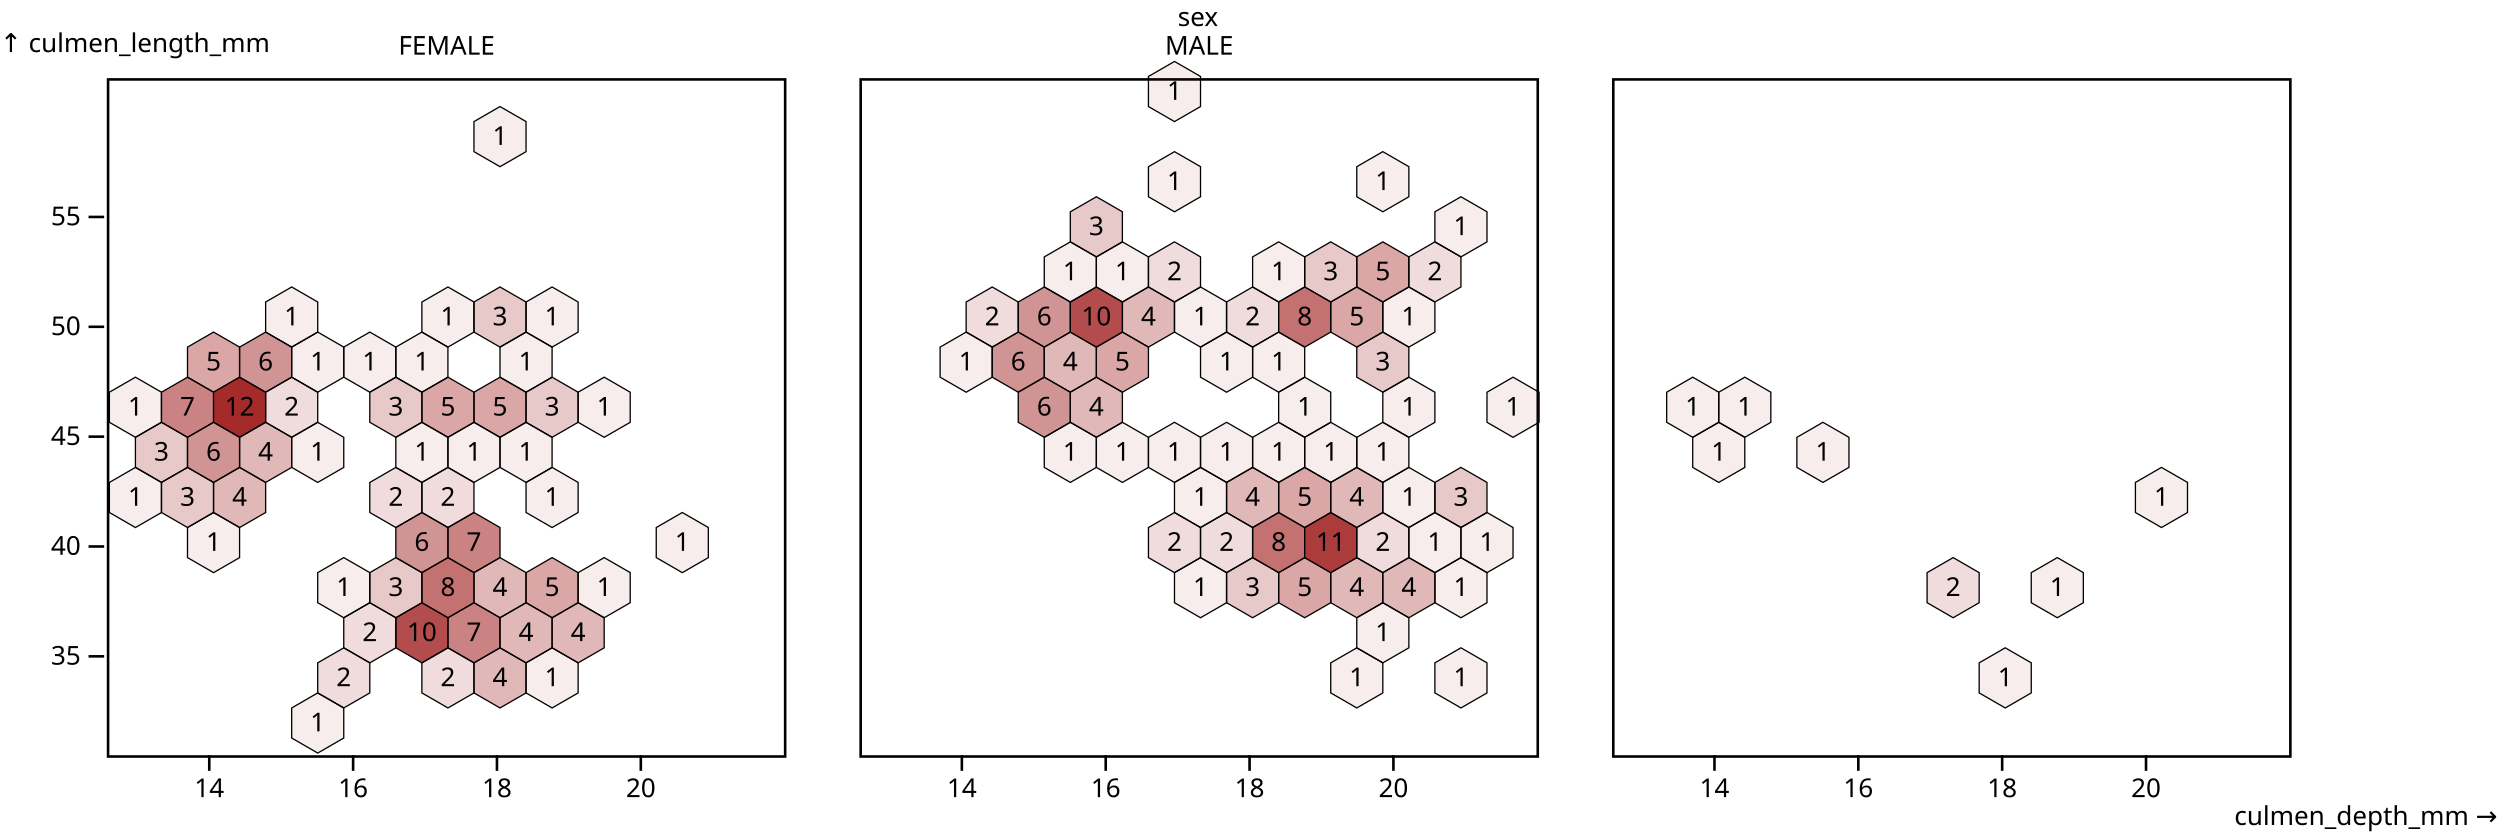
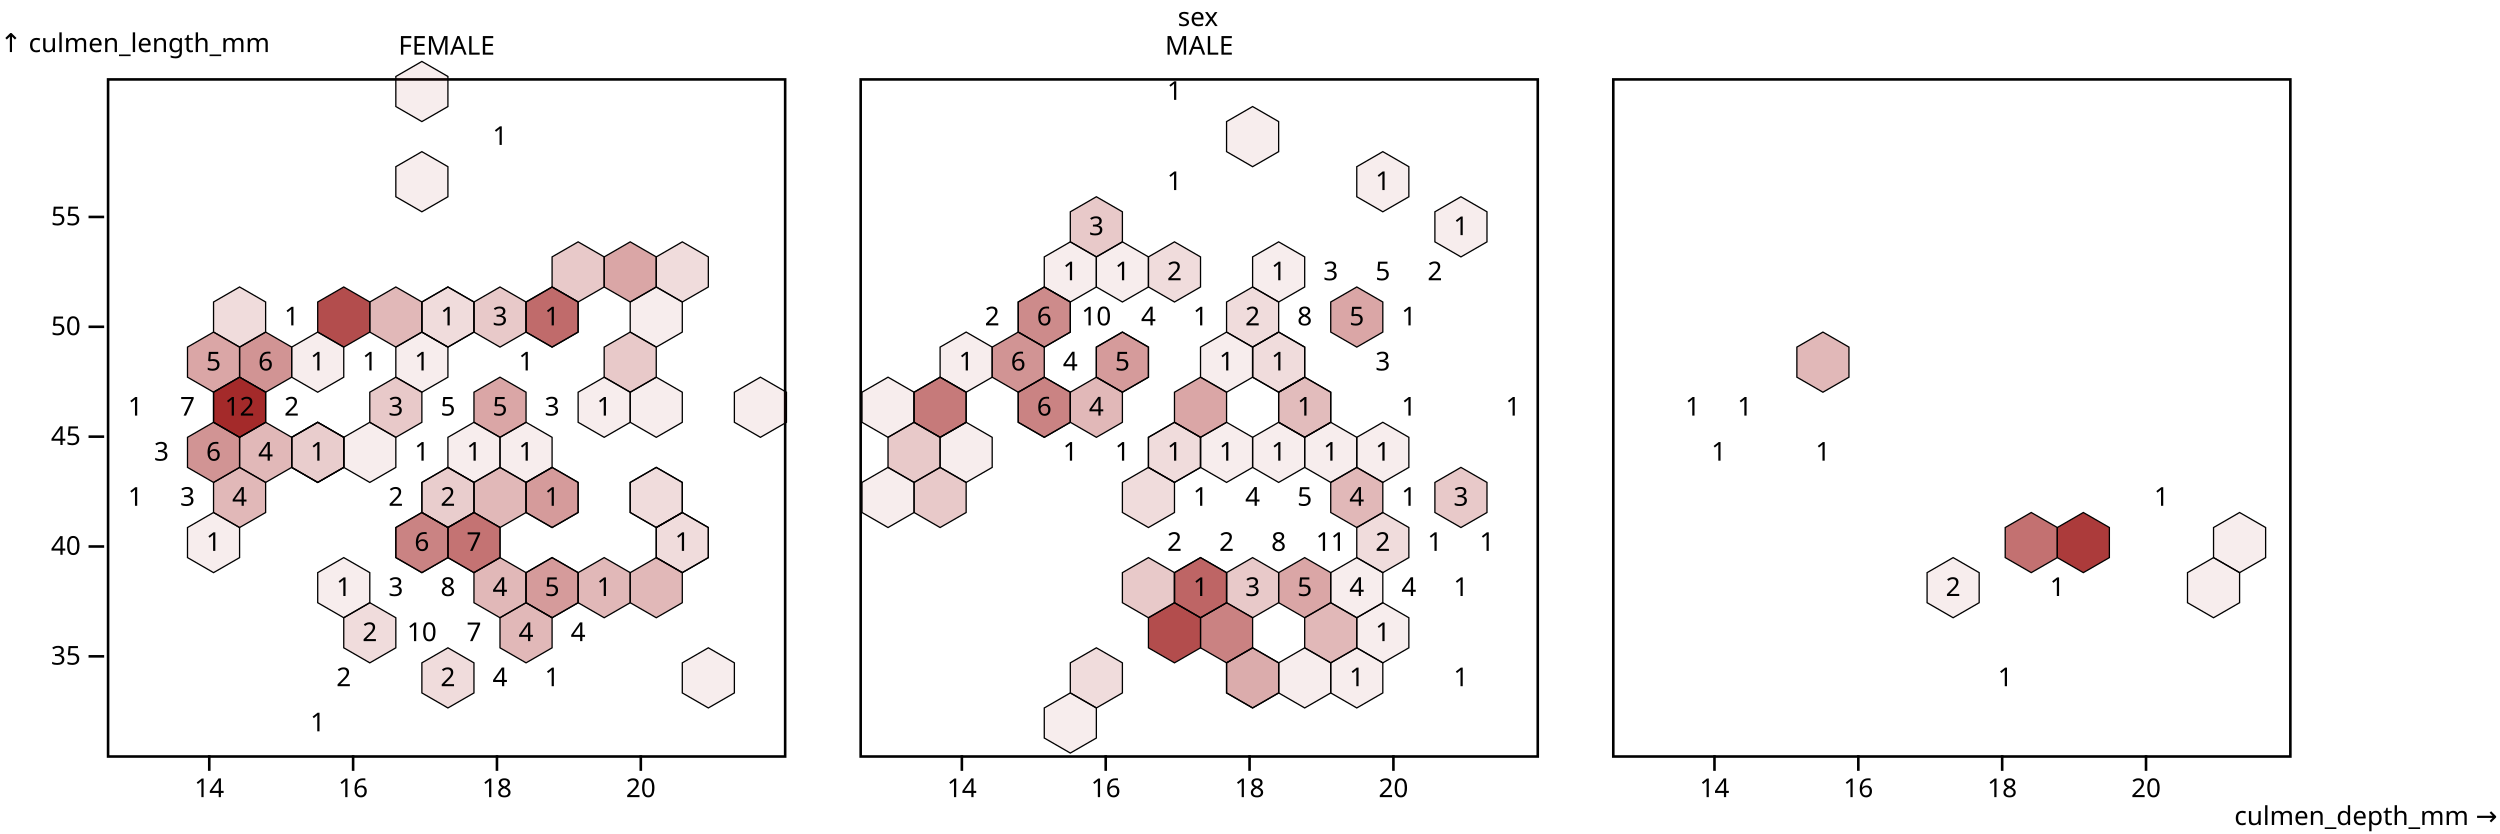
<svg xmlns="http://www.w3.org/2000/svg" class="plot" fill="currentColor" font-family="system-ui, sans-serif" font-size="10" text-anchor="middle" width="960" height="320" viewBox="0 0 960 320">
  <style>
    .plot {
      display: block;
      background: white;
      height: auto;
      height: intrinsic;
      max-width: 100%;
    }

    .plot text,
    .plot tspan {
      white-space: pre;
    }
  </style>
  <g aria-label="y-axis" aria-description="↑ culmen_length_mm" transform="translate(40,0)" fill="none" text-anchor="end" font-variant="tabular-nums">
    <g class="tick" opacity="1" transform="translate(0,252.0345)">
      <line stroke="currentColor" x2="-6" />
      <text fill="currentColor" x="-9" dy="0.32em">35</text>
    </g>
    <g class="tick" opacity="1" transform="translate(0,209.8527)">
      <line stroke="currentColor" x2="-6" />
      <text fill="currentColor" x="-9" dy="0.32em">40</text>
    </g>
    <g class="tick" opacity="1" transform="translate(0,167.6709)">
      <line stroke="currentColor" x2="-6" />
      <text fill="currentColor" x="-9" dy="0.32em">45</text>
    </g>
    <g class="tick" opacity="1" transform="translate(0,125.4891)">
      <line stroke="currentColor" x2="-6" />
      <text fill="currentColor" x="-9" dy="0.32em">50</text>
    </g>
    <g class="tick" opacity="1" transform="translate(0,83.30727)">
      <line stroke="currentColor" x2="-6" />
      <text fill="currentColor" x="-9" dy="0.32em">55</text>
    </g>
    <text fill="currentColor" transform="translate(-40,30)" dy="-1em" text-anchor="start">↑ culmen_length_mm</text>
  </g>
  <g aria-label="fx-axis" aria-description="sex" transform="translate(0,30)" fill="none" text-anchor="middle">
    <g class="tick" opacity="1" transform="translate(171.5,0)">
      <line stroke="currentColor" y2="0" />
      <text fill="currentColor" y="-9" dy="0em">FEMALE</text>
    </g>
    <g class="tick" opacity="1" transform="translate(460.5,0)">
      <line stroke="currentColor" y2="0" />
      <text fill="currentColor" y="-9" dy="0em">MALE</text>
    </g>
    <g class="tick" opacity="1" transform="translate(749.5,0)">
      <line stroke="currentColor" y2="0" />
      <text fill="currentColor" y="-9" dy="0em" />
    </g>
    <text fill="currentColor" transform="translate(460,-30)" dy="1em" text-anchor="middle">sex</text>
  </g>
  <g aria-label="x-axis" transform="translate(41,290)" fill="none" text-anchor="middle" font-variant="tabular-nums">
    <g class="tick" opacity="1" transform="translate(39.35714,0)">
      <line stroke="currentColor" y2="6" />
      <text fill="currentColor" y="9" dy="0.71em">14</text>
    </g>
    <g class="tick" opacity="1" transform="translate(94.59524,0)">
      <line stroke="currentColor" y2="6" />
      <text fill="currentColor" y="9" dy="0.71em">16</text>
    </g>
    <g class="tick" opacity="1" transform="translate(149.8333,0)">
      <line stroke="currentColor" y2="6" />
      <text fill="currentColor" y="9" dy="0.71em">18</text>
    </g>
    <g class="tick" opacity="1" transform="translate(205.0714,0)">
      <line stroke="currentColor" y2="6" />
      <text fill="currentColor" y="9" dy="0.71em">20</text>
    </g>
  </g>
  <g aria-label="x-axis" transform="translate(330,290)" fill="none" text-anchor="middle" font-variant="tabular-nums">
    <g class="tick" opacity="1" transform="translate(39.35714,0)">
      <line stroke="currentColor" y2="6" />
      <text fill="currentColor" y="9" dy="0.71em">14</text>
    </g>
    <g class="tick" opacity="1" transform="translate(94.59524,0)">
      <line stroke="currentColor" y2="6" />
      <text fill="currentColor" y="9" dy="0.71em">16</text>
    </g>
    <g class="tick" opacity="1" transform="translate(149.8333,0)">
      <line stroke="currentColor" y2="6" />
      <text fill="currentColor" y="9" dy="0.71em">18</text>
    </g>
    <g class="tick" opacity="1" transform="translate(205.0714,0)">
      <line stroke="currentColor" y2="6" />
      <text fill="currentColor" y="9" dy="0.71em">20</text>
    </g>
  </g>
  <g aria-label="x-axis" aria-description="culmen_depth_mm →" transform="translate(619,290)" fill="none" text-anchor="middle" font-variant="tabular-nums">
    <g class="tick" opacity="1" transform="translate(39.35714,0)">
      <line stroke="currentColor" y2="6" />
      <text fill="currentColor" y="9" dy="0.71em">14</text>
    </g>
    <g class="tick" opacity="1" transform="translate(94.59524,0)">
      <line stroke="currentColor" y2="6" />
      <text fill="currentColor" y="9" dy="0.71em">16</text>
    </g>
    <g class="tick" opacity="1" transform="translate(149.8333,0)">
      <line stroke="currentColor" y2="6" />
      <text fill="currentColor" y="9" dy="0.71em">18</text>
    </g>
    <g class="tick" opacity="1" transform="translate(205.0714,0)">
      <line stroke="currentColor" y2="6" />
      <text fill="currentColor" y="9" dy="0.71em">20</text>
    </g>
    <text fill="currentColor" transform="translate(340,30)" dy="-0.32em" text-anchor="end">culmen_depth_mm →</text>
  </g>
  <g aria-label="facet" transform="translate(41,0)">
    <rect aria-label="frame" fill="none" stroke="currentColor" transform="translate(0.5,0.5)" x="0" y="30" width="260" height="260" />
    <g aria-label="dot" fill="brown" stroke="black" stroke-width="0.5" transform="translate(0.5,0.5)">
+       <path transform="translate(220.5,207.8461)" d="M0,11.547L10,5.774L10,-5.774L0,-11.547L-10,-5.774L-10,5.774Z" fill-opacity="0.083" />
+       <path transform="translate(190.5,225.1666)" d="M0,11.547L10,5.774L10,-5.774L0,-11.547L-10,-5.774L-10,5.774Z" fill-opacity="0.333" />
+       <path transform="translate(230.5,259.8076)" d="M0,11.547L10,5.774L10,-5.774L0,-11.547L-10,-5.774L-10,5.774Z" fill-opacity="0.083" />
+       <path transform="translate(250.5,155.8846)" d="M0,11.547L10,5.774L10,-5.774L0,-11.547L-10,-5.774L-10,5.774Z" fill-opacity="0.083" />
+       <path transform="translate(210.5,225.1666)" d="M0,11.547L10,5.774L10,-5.774L0,-11.547L-10,-5.774L-10,5.774Z" fill-opacity="0.333" />
+       <path transform="translate(170.5,190.5256)" d="M0,11.547L10,5.774L10,-5.774L0,-11.547L-10,-5.774L-10,5.774Z" fill-opacity="0.417" />
+       <path transform="translate(150.5,190.5256)" d="M0,11.547L10,5.774L10,-5.774L0,-11.547L-10,-5.774L-10,5.774Z" fill-opacity="0.333" />
+       <path transform="translate(130.5,190.5256)" d="M0,11.547L10,5.774L10,-5.774L0,-11.547L-10,-5.774L-10,5.774Z" fill-opacity="0.083" />
+       <path transform="translate(210.5,190.5256)" d="M0,11.547L10,5.774L10,-5.774L0,-11.547L-10,-5.774L-10,5.774Z" fill-opacity="0.083" />
+       <path transform="translate(160.5,173.2051)" d="M0,11.547L10,5.774L10,-5.774L0,-11.547L-10,-5.774L-10,5.774Z" fill-opacity="0.083" />
+       <path transform="translate(210.5,155.8846)" d="M0,11.547L10,5.774L10,-5.774L0,-11.547L-10,-5.774L-10,5.774Z" fill-opacity="0.083" />
+       <path transform="translate(140.5,207.8461)" d="M0,11.547L10,5.774L10,-5.774L0,-11.547L-10,-5.774L-10,5.774Z" fill-opacity="0.167" />
+       <path transform="translate(120.5,207.8461)" d="M0,11.547L10,5.774L10,-5.774L0,-11.547L-10,-5.774L-10,5.774Z" fill-opacity="0.167" />
+       <path transform="translate(200.5,103.923)" d="M0,11.547L10,5.774L10,-5.774L0,-11.547L-10,-5.774L-10,5.774Z" fill-opacity="0.417" />
+       <path transform="translate(220.5,103.923)" d="M0,11.547L10,5.774L10,-5.774L0,-11.547L-10,-5.774L-10,5.774Z" fill-opacity="0.167" />
+       <path transform="translate(210.5,121.2436)" d="M0,11.547L10,5.774L10,-5.774L0,-11.547L-10,-5.774L-10,5.774Z" fill-opacity="0.083" />
+       <path transform="translate(180.5,103.923)" d="M0,11.547L10,5.774L10,-5.774L0,-11.547L-10,-5.774L-10,5.774Z" fill-opacity="0.25" />
+       <path transform="translate(170.5,121.2436)" d="M0,11.547L10,5.774L10,-5.774L0,-11.547L-10,-5.774L-10,5.774Z" fill-opacity="0.667" />
+       <path transform="translate(200.5,138.5641)" d="M0,11.547L10,5.774L10,-5.774L0,-11.547L-10,-5.774L-10,5.774Z" fill-opacity="0.25" />
+       <path transform="translate(110.5,121.2436)" d="M0,11.547L10,5.774L10,-5.774L0,-11.547L-10,-5.774L-10,5.774Z" fill-opacity="0.333" />
+       <path transform="translate(60.5,138.5641)" d="M0,11.547L10,5.774L10,-5.774L0,-11.547L-10,-5.774L-10,5.774Z" fill-opacity="0.5" />
+       <path transform="translate(50.5,121.2436)" d="M0,11.547L10,5.774L10,-5.774L0,-11.547L-10,-5.774L-10,5.774Z" fill-opacity="0.167" />
+       <path transform="translate(120.5,34.64102)" d="M0,11.547L10,5.774L10,-5.774L0,-11.547L-10,-5.774L-10,5.774Z" fill-opacity="0.083" />
+       <path transform="translate(90.5,121.2436)" d="M0,11.547L10,5.774L10,-5.774L0,-11.547L-10,-5.774L-10,5.774Z" fill-opacity="0.833" />
+       <path transform="translate(80.5,173.2051)" d="M0,11.547L10,5.774L10,-5.774L0,-11.547L-10,-5.774L-10,5.774Z" fill-opacity="0.083" />
+       <path transform="translate(100.5,173.2051)" d="M0,11.547L10,5.774L10,-5.774L0,-11.547L-10,-5.774L-10,5.774Z" fill-opacity="0.083" />
+       <path transform="translate(130.5,121.2436)" d="M0,11.547L10,5.774L10,-5.774L0,-11.547L-10,-5.774L-10,5.774Z" fill-opacity="0.083" />
+       <path transform="translate(120.5,69.28203)" d="M0,11.547L10,5.774L10,-5.774L0,-11.547L-10,-5.774L-10,5.774Z" fill-opacity="0.083" />
      <path transform="translate(140.5,207.8461)" d="M0,11.547L10,5.774L10,-5.774L0,-11.547L-10,-5.774L-10,5.774Z" fill-opacity="0.583" />
-       <path transform="translate(180.5,242.4871)" d="M0,11.547L10,5.774L10,-5.774L0,-11.547L-10,-5.774L-10,5.774Z" fill-opacity="0.333" />
      <path transform="translate(150.5,225.1666)" d="M0,11.547L10,5.774L10,-5.774L0,-11.547L-10,-5.774L-10,5.774Z" fill-opacity="0.333" />
-       <path transform="translate(140.5,242.4871)" d="M0,11.547L10,5.774L10,-5.774L0,-11.547L-10,-5.774L-10,5.774Z" fill-opacity="0.583" />
      <path transform="translate(170.5,225.1666)" d="M0,11.547L10,5.774L10,-5.774L0,-11.547L-10,-5.774L-10,5.774Z" fill-opacity="0.417" />
-       <path transform="translate(150.5,259.8076)" d="M0,11.547L10,5.774L10,-5.774L0,-11.547L-10,-5.774L-10,5.774Z" fill-opacity="0.333" />
      <path transform="translate(120.5,207.8461)" d="M0,11.547L10,5.774L10,-5.774L0,-11.547L-10,-5.774L-10,5.774Z" fill-opacity="0.5" />
-       <path transform="translate(120.5,242.4871)" d="M0,11.547L10,5.774L10,-5.774L0,-11.547L-10,-5.774L-10,5.774Z" fill-opacity="0.833" />
      <path transform="translate(170.5,190.5256)" d="M0,11.547L10,5.774L10,-5.774L0,-11.547L-10,-5.774L-10,5.774Z" fill-opacity="0.083" />
-       <path transform="translate(190.5,225.1666)" d="M0,11.547L10,5.774L10,-5.774L0,-11.547L-10,-5.774L-10,5.774Z" fill-opacity="0.083" />
      <path transform="translate(160.5,242.4871)" d="M0,11.547L10,5.774L10,-5.774L0,-11.547L-10,-5.774L-10,5.774Z" fill-opacity="0.333" />
-       <path transform="translate(130.5,225.1666)" d="M0,11.547L10,5.774L10,-5.774L0,-11.547L-10,-5.774L-10,5.774Z" fill-opacity="0.667" />
      <path transform="translate(100.5,242.4871)" d="M0,11.547L10,5.774L10,-5.774L0,-11.547L-10,-5.774L-10,5.774Z" fill-opacity="0.167" />
-       <path transform="translate(170.5,259.8076)" d="M0,11.547L10,5.774L10,-5.774L0,-11.547L-10,-5.774L-10,5.774Z" fill-opacity="0.083" />
      <path transform="translate(130.5,259.8076)" d="M0,11.547L10,5.774L10,-5.774L0,-11.547L-10,-5.774L-10,5.774Z" fill-opacity="0.167" />
-       <path transform="translate(90.5,259.8076)" d="M0,11.547L10,5.774L10,-5.774L0,-11.547L-10,-5.774L-10,5.774Z" fill-opacity="0.167" />
      <path transform="translate(90.5,225.1666)" d="M0,11.547L10,5.774L10,-5.774L0,-11.547L-10,-5.774L-10,5.774Z" fill-opacity="0.083" />
-       <path transform="translate(110.5,225.1666)" d="M0,11.547L10,5.774L10,-5.774L0,-11.547L-10,-5.774L-10,5.774Z" fill-opacity="0.25" />
      <path transform="translate(220.5,207.8461)" d="M0,11.547L10,5.774L10,-5.774L0,-11.547L-10,-5.774L-10,5.774Z" fill-opacity="0.083" />
-       <path transform="translate(80.5,277.1281)" d="M0,11.547L10,5.774L10,-5.774L0,-11.547L-10,-5.774L-10,5.774Z" fill-opacity="0.083" />
      <path transform="translate(150.5,155.8846)" d="M0,11.547L10,5.774L10,-5.774L0,-11.547L-10,-5.774L-10,5.774Z" fill-opacity="0.417" />
-       <path transform="translate(170.5,155.8846)" d="M0,11.547L10,5.774L10,-5.774L0,-11.547L-10,-5.774L-10,5.774Z" fill-opacity="0.25" />
      <path transform="translate(140.5,173.2051)" d="M0,11.547L10,5.774L10,-5.774L0,-11.547L-10,-5.774L-10,5.774Z" fill-opacity="0.083" />
-       <path transform="translate(130.5,155.8846)" d="M0,11.547L10,5.774L10,-5.774L0,-11.547L-10,-5.774L-10,5.774Z" fill-opacity="0.417" />
-       <path transform="translate(150.5,51.96152)" d="M0,11.547L10,5.774L10,-5.774L0,-11.547L-10,-5.774L-10,5.774Z" fill-opacity="0.083" />
      <path transform="translate(130.5,190.5256)" d="M0,11.547L10,5.774L10,-5.774L0,-11.547L-10,-5.774L-10,5.774Z" fill-opacity="0.167" />
-       <path transform="translate(110.5,190.5256)" d="M0,11.547L10,5.774L10,-5.774L0,-11.547L-10,-5.774L-10,5.774Z" fill-opacity="0.167" />
      <path transform="translate(150.5,121.2436)" d="M0,11.547L10,5.774L10,-5.774L0,-11.547L-10,-5.774L-10,5.774Z" fill-opacity="0.25" />
      <path transform="translate(120.5,138.5641)" d="M0,11.547L10,5.774L10,-5.774L0,-11.547L-10,-5.774L-10,5.774Z" fill-opacity="0.083" />
-       <path transform="translate(160.5,138.5641)" d="M0,11.547L10,5.774L10,-5.774L0,-11.547L-10,-5.774L-10,5.774Z" fill-opacity="0.083" />
      <path transform="translate(110.5,155.8846)" d="M0,11.547L10,5.774L10,-5.774L0,-11.547L-10,-5.774L-10,5.774Z" fill-opacity="0.25" />
-       <path transform="translate(120.5,173.2051)" d="M0,11.547L10,5.774L10,-5.774L0,-11.547L-10,-5.774L-10,5.774Z" fill-opacity="0.083" />
      <path transform="translate(130.5,121.2436)" d="M0,11.547L10,5.774L10,-5.774L0,-11.547L-10,-5.774L-10,5.774Z" fill-opacity="0.083" />
-       <path transform="translate(100.5,138.5641)" d="M0,11.547L10,5.774L10,-5.774L0,-11.547L-10,-5.774L-10,5.774Z" fill-opacity="0.083" />
      <path transform="translate(190.5,155.8846)" d="M0,11.547L10,5.774L10,-5.774L0,-11.547L-10,-5.774L-10,5.774Z" fill-opacity="0.083" />
-       <path transform="translate(160.5,173.2051)" d="M0,11.547L10,5.774L10,-5.774L0,-11.547L-10,-5.774L-10,5.774Z" fill-opacity="0.083" />
      <path transform="translate(170.5,121.2436)" d="M0,11.547L10,5.774L10,-5.774L0,-11.547L-10,-5.774L-10,5.774Z" fill-opacity="0.083" />
-       <path transform="translate(10.5,155.8846)" d="M0,11.547L10,5.774L10,-5.774L0,-11.547L-10,-5.774L-10,5.774Z" fill-opacity="0.083" />
      <path transform="translate(40.5,138.5641)" d="M0,11.547L10,5.774L10,-5.774L0,-11.547L-10,-5.774L-10,5.774Z" fill-opacity="0.417" />
-       <path transform="translate(30.5,155.8846)" d="M0,11.547L10,5.774L10,-5.774L0,-11.547L-10,-5.774L-10,5.774Z" fill-opacity="0.583" />
      <path transform="translate(50.5,155.8846)" d="M0,11.547L10,5.774L10,-5.774L0,-11.547L-10,-5.774L-10,5.774Z" fill-opacity="1" />
-       <path transform="translate(20.5,173.2051)" d="M0,11.547L10,5.774L10,-5.774L0,-11.547L-10,-5.774L-10,5.774Z" fill-opacity="0.25" />
      <path transform="translate(40.5,207.8461)" d="M0,11.547L10,5.774L10,-5.774L0,-11.547L-10,-5.774L-10,5.774Z" fill-opacity="0.083" />
-       <path transform="translate(30.5,190.5256)" d="M0,11.547L10,5.774L10,-5.774L0,-11.547L-10,-5.774L-10,5.774Z" fill-opacity="0.25" />
      <path transform="translate(60.5,173.2051)" d="M0,11.547L10,5.774L10,-5.774L0,-11.547L-10,-5.774L-10,5.774Z" fill-opacity="0.333" />
-       <path transform="translate(10.5,190.5256)" d="M0,11.547L10,5.774L10,-5.774L0,-11.547L-10,-5.774L-10,5.774Z" fill-opacity="0.083" />
      <path transform="translate(50.5,190.5256)" d="M0,11.547L10,5.774L10,-5.774L0,-11.547L-10,-5.774L-10,5.774Z" fill-opacity="0.333" />
-       <path transform="translate(60.5,138.5641)" d="M0,11.547L10,5.774L10,-5.774L0,-11.547L-10,-5.774L-10,5.774Z" fill-opacity="0.5" />
      <path transform="translate(40.5,173.2051)" d="M0,11.547L10,5.774L10,-5.774L0,-11.547L-10,-5.774L-10,5.774Z" fill-opacity="0.5" />
-       <path transform="translate(70.5,155.8846)" d="M0,11.547L10,5.774L10,-5.774L0,-11.547L-10,-5.774L-10,5.774Z" fill-opacity="0.167" />
      <path transform="translate(80.5,138.5641)" d="M0,11.547L10,5.774L10,-5.774L0,-11.547L-10,-5.774L-10,5.774Z" fill-opacity="0.083" />
-       <path transform="translate(70.5,121.2436)" d="M0,11.547L10,5.774L10,-5.774L0,-11.547L-10,-5.774L-10,5.774Z" fill-opacity="0.083" />
+       <path transform="translate(80.5,173.2051)" d="M0,11.547L10,5.774L10,-5.774L0,-11.547L-10,-5.774L-10,5.774Z" fill-opacity="0.083" />
+       <path transform="translate(210.5,190.5256)" d="M0,11.547L10,5.774L10,-5.774L0,-11.547L-10,-5.774L-10,5.774Z" fill-opacity="0.083" />
+       <path transform="translate(170.5,225.1666)" d="M0,11.547L10,5.774L10,-5.774L0,-11.547L-10,-5.774L-10,5.774Z" fill-opacity="0.083" />
+       <path transform="translate(50.5,155.8846)" d="M0,11.547L10,5.774L10,-5.774L0,-11.547L-10,-5.774L-10,5.774Z" fill-opacity="0.083" />
      <path transform="translate(80.5,173.2051)" d="M0,11.547L10,5.774L10,-5.774L0,-11.547L-10,-5.774L-10,5.774Z" fill-opacity="0.083" />
    </g>
    <g aria-label="text" font-variant="tabular-nums" transform="translate(0.5,0.5)">
      <text y="0.32em" transform="translate(140.5,207.8461)">7</text>
      <text y="0.32em" transform="translate(180.5,242.4871)">4</text>
      <text y="0.32em" transform="translate(150.5,225.1666)">4</text>
      <text y="0.32em" transform="translate(140.5,242.4871)">7</text>
      <text y="0.32em" transform="translate(170.5,225.1666)">5</text>
      <text y="0.32em" transform="translate(150.5,259.8076)">4</text>
      <text y="0.32em" transform="translate(120.5,207.8461)">6</text>
      <text y="0.32em" transform="translate(120.5,242.4871)">10</text>
      <text y="0.32em" transform="translate(170.5,190.5256)">1</text>
      <text y="0.32em" transform="translate(190.5,225.1666)">1</text>
      <text y="0.32em" transform="translate(160.5,242.4871)">4</text>
      <text y="0.32em" transform="translate(130.5,225.1666)">8</text>
      <text y="0.32em" transform="translate(100.5,242.4871)">2</text>
      <text y="0.32em" transform="translate(170.5,259.8076)">1</text>
      <text y="0.32em" transform="translate(130.5,259.8076)">2</text>
      <text y="0.32em" transform="translate(90.5,259.8076)">2</text>
      <text y="0.32em" transform="translate(90.5,225.1666)">1</text>
      <text y="0.32em" transform="translate(110.5,225.1666)">3</text>
      <text y="0.32em" transform="translate(220.5,207.8461)">1</text>
      <text y="0.32em" transform="translate(80.5,277.1281)">1</text>
      <text y="0.32em" transform="translate(150.5,155.8846)">5</text>
      <text y="0.32em" transform="translate(170.5,155.8846)">3</text>
      <text y="0.32em" transform="translate(140.5,173.2051)">1</text>
      <text y="0.32em" transform="translate(130.5,155.8846)">5</text>
      <text y="0.32em" transform="translate(150.5,51.96152)">1</text>
      <text y="0.32em" transform="translate(130.5,190.5256)">2</text>
      <text y="0.32em" transform="translate(110.5,190.5256)">2</text>
      <text y="0.32em" transform="translate(150.5,121.2436)">3</text>
      <text y="0.32em" transform="translate(120.5,138.5641)">1</text>
      <text y="0.32em" transform="translate(160.5,138.5641)">1</text>
      <text y="0.32em" transform="translate(110.5,155.8846)">3</text>
      <text y="0.32em" transform="translate(120.5,173.2051)">1</text>
      <text y="0.32em" transform="translate(130.5,121.2436)">1</text>
      <text y="0.32em" transform="translate(100.5,138.5641)">1</text>
      <text y="0.32em" transform="translate(190.5,155.8846)">1</text>
      <text y="0.32em" transform="translate(160.5,173.2051)">1</text>
      <text y="0.32em" transform="translate(170.5,121.2436)">1</text>
      <text y="0.32em" transform="translate(10.5,155.8846)">1</text>
      <text y="0.32em" transform="translate(40.5,138.5641)">5</text>
      <text y="0.32em" transform="translate(30.5,155.8846)">7</text>
      <text y="0.32em" transform="translate(50.5,155.8846)">12</text>
      <text y="0.32em" transform="translate(20.5,173.2051)">3</text>
      <text y="0.32em" transform="translate(40.5,207.8461)">1</text>
      <text y="0.32em" transform="translate(30.5,190.5256)">3</text>
      <text y="0.32em" transform="translate(60.5,173.2051)">4</text>
      <text y="0.32em" transform="translate(10.5,190.5256)">1</text>
      <text y="0.32em" transform="translate(50.5,190.5256)">4</text>
      <text y="0.32em" transform="translate(60.5,138.5641)">6</text>
      <text y="0.32em" transform="translate(40.5,173.2051)">6</text>
      <text y="0.32em" transform="translate(70.5,155.8846)">2</text>
      <text y="0.32em" transform="translate(80.5,138.5641)">1</text>
      <text y="0.32em" transform="translate(70.5,121.2436)">1</text>
      <text y="0.32em" transform="translate(80.5,173.2051)">1</text>
    </g>
  </g>
  <g aria-label="facet" transform="translate(330,0)">
    <rect aria-label="frame" fill="none" stroke="currentColor" transform="translate(0.5,0.5)" x="0" y="30" width="260" height="260" />
    <g aria-label="dot" fill="brown" stroke="black" stroke-width="0.5" transform="translate(0.5,0.5)">
      <path transform="translate(170.5,225.1666)" d="M0,11.547L10,5.774L10,-5.774L0,-11.547L-10,-5.774L-10,5.774Z" fill-opacity="0.417" />
-       <path transform="translate(220.5,207.8461)" d="M0,11.547L10,5.774L10,-5.774L0,-11.547L-10,-5.774L-10,5.774Z" fill-opacity="0.083" />
-       <path transform="translate(190.5,225.1666)" d="M0,11.547L10,5.774L10,-5.774L0,-11.547L-10,-5.774L-10,5.774Z" fill-opacity="0.333" />
-       <path transform="translate(230.5,225.1666)" d="M0,11.547L10,5.774L10,-5.774L0,-11.547L-10,-5.774L-10,5.774Z" fill-opacity="0.083" />
-       <path transform="translate(230.5,259.8076)" d="M0,11.547L10,5.774L10,-5.774L0,-11.547L-10,-5.774L-10,5.774Z" fill-opacity="0.083" />
      <path transform="translate(230.5,190.5256)" d="M0,11.547L10,5.774L10,-5.774L0,-11.547L-10,-5.774L-10,5.774Z" fill-opacity="0.25" />
-       <path transform="translate(250.5,155.8846)" d="M0,11.547L10,5.774L10,-5.774L0,-11.547L-10,-5.774L-10,5.774Z" fill-opacity="0.083" />
      <path transform="translate(150.5,225.1666)" d="M0,11.547L10,5.774L10,-5.774L0,-11.547L-10,-5.774L-10,5.774Z" fill-opacity="0.25" />
-       <path transform="translate(130.5,225.1666)" d="M0,11.547L10,5.774L10,-5.774L0,-11.547L-10,-5.774L-10,5.774Z" fill-opacity="0.083" />
-       <path transform="translate(160.5,207.8461)" d="M0,11.547L10,5.774L10,-5.774L0,-11.547L-10,-5.774L-10,5.774Z" fill-opacity="0.667" />
-       <path transform="translate(180.5,207.8461)" d="M0,11.547L10,5.774L10,-5.774L0,-11.547L-10,-5.774L-10,5.774Z" fill-opacity="0.917" />
-       <path transform="translate(240.5,207.8461)" d="M0,11.547L10,5.774L10,-5.774L0,-11.547L-10,-5.774L-10,5.774Z" fill-opacity="0.083" />
-       <path transform="translate(210.5,225.1666)" d="M0,11.547L10,5.774L10,-5.774L0,-11.547L-10,-5.774L-10,5.774Z" fill-opacity="0.333" />
      <path transform="translate(200.5,173.2051)" d="M0,11.547L10,5.774L10,-5.774L0,-11.547L-10,-5.774L-10,5.774Z" fill-opacity="0.083" />
      <path transform="translate(190.5,190.5256)" d="M0,11.547L10,5.774L10,-5.774L0,-11.547L-10,-5.774L-10,5.774Z" fill-opacity="0.333" />
-       <path transform="translate(170.5,190.5256)" d="M0,11.547L10,5.774L10,-5.774L0,-11.547L-10,-5.774L-10,5.774Z" fill-opacity="0.417" />
-       <path transform="translate(150.5,190.5256)" d="M0,11.547L10,5.774L10,-5.774L0,-11.547L-10,-5.774L-10,5.774Z" fill-opacity="0.333" />
      <path transform="translate(170.5,155.8846)" d="M0,11.547L10,5.774L10,-5.774L0,-11.547L-10,-5.774L-10,5.774Z" fill-opacity="0.083" />
-       <path transform="translate(130.5,190.5256)" d="M0,11.547L10,5.774L10,-5.774L0,-11.547L-10,-5.774L-10,5.774Z" fill-opacity="0.083" />
      <path transform="translate(190.5,259.8076)" d="M0,11.547L10,5.774L10,-5.774L0,-11.547L-10,-5.774L-10,5.774Z" fill-opacity="0.083" />
-       <path transform="translate(210.5,190.5256)" d="M0,11.547L10,5.774L10,-5.774L0,-11.547L-10,-5.774L-10,5.774Z" fill-opacity="0.083" />
      <path transform="translate(200.5,242.4871)" d="M0,11.547L10,5.774L10,-5.774L0,-11.547L-10,-5.774L-10,5.774Z" fill-opacity="0.083" />
-       <path transform="translate(160.5,173.2051)" d="M0,11.547L10,5.774L10,-5.774L0,-11.547L-10,-5.774L-10,5.774Z" fill-opacity="0.083" />
      <path transform="translate(200.5,207.8461)" d="M0,11.547L10,5.774L10,-5.774L0,-11.547L-10,-5.774L-10,5.774Z" fill-opacity="0.167" />
      <path transform="translate(180.5,173.2051)" d="M0,11.547L10,5.774L10,-5.774L0,-11.547L-10,-5.774L-10,5.774Z" fill-opacity="0.083" />
-       <path transform="translate(210.5,155.8846)" d="M0,11.547L10,5.774L10,-5.774L0,-11.547L-10,-5.774L-10,5.774Z" fill-opacity="0.083" />
      <path transform="translate(140.5,173.2051)" d="M0,11.547L10,5.774L10,-5.774L0,-11.547L-10,-5.774L-10,5.774Z" fill-opacity="0.083" />
-       <path transform="translate(140.5,207.8461)" d="M0,11.547L10,5.774L10,-5.774L0,-11.547L-10,-5.774L-10,5.774Z" fill-opacity="0.167" />
-       <path transform="translate(120.5,207.8461)" d="M0,11.547L10,5.774L10,-5.774L0,-11.547L-10,-5.774L-10,5.774Z" fill-opacity="0.167" />
      <path transform="translate(190.5,121.2436)" d="M0,11.547L10,5.774L10,-5.774L0,-11.547L-10,-5.774L-10,5.774Z" fill-opacity="0.417" />
-       <path transform="translate(200.5,103.923)" d="M0,11.547L10,5.774L10,-5.774L0,-11.547L-10,-5.774L-10,5.774Z" fill-opacity="0.417" />
      <path transform="translate(150.5,121.2436)" d="M0,11.547L10,5.774L10,-5.774L0,-11.547L-10,-5.774L-10,5.774Z" fill-opacity="0.167" />
-       <path transform="translate(220.5,103.923)" d="M0,11.547L10,5.774L10,-5.774L0,-11.547L-10,-5.774L-10,5.774Z" fill-opacity="0.167" />
      <path transform="translate(160.5,103.923)" d="M0,11.547L10,5.774L10,-5.774L0,-11.547L-10,-5.774L-10,5.774Z" fill-opacity="0.083" />
-       <path transform="translate(210.5,121.2436)" d="M0,11.547L10,5.774L10,-5.774L0,-11.547L-10,-5.774L-10,5.774Z" fill-opacity="0.083" />
      <path transform="translate(160.5,138.5641)" d="M0,11.547L10,5.774L10,-5.774L0,-11.547L-10,-5.774L-10,5.774Z" fill-opacity="0.083" />
      <path transform="translate(140.5,138.5641)" d="M0,11.547L10,5.774L10,-5.774L0,-11.547L-10,-5.774L-10,5.774Z" fill-opacity="0.083" />
-       <path transform="translate(180.5,103.923)" d="M0,11.547L10,5.774L10,-5.774L0,-11.547L-10,-5.774L-10,5.774Z" fill-opacity="0.25" />
-       <path transform="translate(170.5,121.2436)" d="M0,11.547L10,5.774L10,-5.774L0,-11.547L-10,-5.774L-10,5.774Z" fill-opacity="0.667" />
      <path transform="translate(230.5,86.60254)" d="M0,11.547L10,5.774L10,-5.774L0,-11.547L-10,-5.774L-10,5.774Z" fill-opacity="0.083" />
-       <path transform="translate(200.5,138.5641)" d="M0,11.547L10,5.774L10,-5.774L0,-11.547L-10,-5.774L-10,5.774Z" fill-opacity="0.25" />
      <path transform="translate(200.5,69.28203)" d="M0,11.547L10,5.774L10,-5.774L0,-11.547L-10,-5.774L-10,5.774Z" fill-opacity="0.083" />
-       <path transform="translate(110.5,121.2436)" d="M0,11.547L10,5.774L10,-5.774L0,-11.547L-10,-5.774L-10,5.774Z" fill-opacity="0.333" />
      <path transform="translate(70.5,121.2436)" d="M0,11.547L10,5.774L10,-5.774L0,-11.547L-10,-5.774L-10,5.774Z" fill-opacity="0.5" />
-       <path transform="translate(60.5,138.5641)" d="M0,11.547L10,5.774L10,-5.774L0,-11.547L-10,-5.774L-10,5.774Z" fill-opacity="0.5" />
      <path transform="translate(70.5,155.8846)" d="M0,11.547L10,5.774L10,-5.774L0,-11.547L-10,-5.774L-10,5.774Z" fill-opacity="0.5" />
      <path transform="translate(100.5,138.5641)" d="M0,11.547L10,5.774L10,-5.774L0,-11.547L-10,-5.774L-10,5.774Z" fill-opacity="0.417" />
-       <path transform="translate(80.5,138.5641)" d="M0,11.547L10,5.774L10,-5.774L0,-11.547L-10,-5.774L-10,5.774Z" fill-opacity="0.333" />
-       <path transform="translate(50.5,121.2436)" d="M0,11.547L10,5.774L10,-5.774L0,-11.547L-10,-5.774L-10,5.774Z" fill-opacity="0.167" />
      <path transform="translate(90.5,155.8846)" d="M0,11.547L10,5.774L10,-5.774L0,-11.547L-10,-5.774L-10,5.774Z" fill-opacity="0.333" />
-       <path transform="translate(120.5,34.64102)" d="M0,11.547L10,5.774L10,-5.774L0,-11.547L-10,-5.774L-10,5.774Z" fill-opacity="0.083" />
      <path transform="translate(120.5,173.2051)" d="M0,11.547L10,5.774L10,-5.774L0,-11.547L-10,-5.774L-10,5.774Z" fill-opacity="0.083" />
-       <path transform="translate(90.5,121.2436)" d="M0,11.547L10,5.774L10,-5.774L0,-11.547L-10,-5.774L-10,5.774Z" fill-opacity="0.833" />
      <path transform="translate(40.5,138.5641)" d="M0,11.547L10,5.774L10,-5.774L0,-11.547L-10,-5.774L-10,5.774Z" fill-opacity="0.083" />
-       <path transform="translate(80.5,173.2051)" d="M0,11.547L10,5.774L10,-5.774L0,-11.547L-10,-5.774L-10,5.774Z" fill-opacity="0.083" />
      <path transform="translate(90.5,86.60254)" d="M0,11.547L10,5.774L10,-5.774L0,-11.547L-10,-5.774L-10,5.774Z" fill-opacity="0.25" />
-       <path transform="translate(100.5,173.2051)" d="M0,11.547L10,5.774L10,-5.774L0,-11.547L-10,-5.774L-10,5.774Z" fill-opacity="0.083" />
      <path transform="translate(80.5,103.923)" d="M0,11.547L10,5.774L10,-5.774L0,-11.547L-10,-5.774L-10,5.774Z" fill-opacity="0.083" />
-       <path transform="translate(130.5,121.2436)" d="M0,11.547L10,5.774L10,-5.774L0,-11.547L-10,-5.774L-10,5.774Z" fill-opacity="0.083" />
      <path transform="translate(120.5,103.923)" d="M0,11.547L10,5.774L10,-5.774L0,-11.547L-10,-5.774L-10,5.774Z" fill-opacity="0.167" />
-       <path transform="translate(120.5,69.28203)" d="M0,11.547L10,5.774L10,-5.774L0,-11.547L-10,-5.774L-10,5.774Z" fill-opacity="0.083" />
      <path transform="translate(100.5,103.923)" d="M0,11.547L10,5.774L10,-5.774L0,-11.547L-10,-5.774L-10,5.774Z" fill-opacity="0.083" />
+       <path transform="translate(180.5,242.4871)" d="M0,11.547L10,5.774L10,-5.774L0,-11.547L-10,-5.774L-10,5.774Z" fill-opacity="0.333" />
+       <path transform="translate(140.5,242.4871)" d="M0,11.547L10,5.774L10,-5.774L0,-11.547L-10,-5.774L-10,5.774Z" fill-opacity="0.583" />
+       <path transform="translate(150.5,259.8076)" d="M0,11.547L10,5.774L10,-5.774L0,-11.547L-10,-5.774L-10,5.774Z" fill-opacity="0.333" />
+       <path transform="translate(120.5,242.4871)" d="M0,11.547L10,5.774L10,-5.774L0,-11.547L-10,-5.774L-10,5.774Z" fill-opacity="0.833" />
+       <path transform="translate(190.5,225.1666)" d="M0,11.547L10,5.774L10,-5.774L0,-11.547L-10,-5.774L-10,5.774Z" fill-opacity="0.083" />
+       <path transform="translate(130.5,225.1666)" d="M0,11.547L10,5.774L10,-5.774L0,-11.547L-10,-5.774L-10,5.774Z" fill-opacity="0.667" />
+       <path transform="translate(170.5,259.8076)" d="M0,11.547L10,5.774L10,-5.774L0,-11.547L-10,-5.774L-10,5.774Z" fill-opacity="0.083" />
+       <path transform="translate(90.5,259.8076)" d="M0,11.547L10,5.774L10,-5.774L0,-11.547L-10,-5.774L-10,5.774Z" fill-opacity="0.167" />
+       <path transform="translate(110.5,225.1666)" d="M0,11.547L10,5.774L10,-5.774L0,-11.547L-10,-5.774L-10,5.774Z" fill-opacity="0.25" />
+       <path transform="translate(80.5,277.1281)" d="M0,11.547L10,5.774L10,-5.774L0,-11.547L-10,-5.774L-10,5.774Z" fill-opacity="0.083" />
+       <path transform="translate(170.5,155.8846)" d="M0,11.547L10,5.774L10,-5.774L0,-11.547L-10,-5.774L-10,5.774Z" fill-opacity="0.25" />
+       <path transform="translate(130.5,155.8846)" d="M0,11.547L10,5.774L10,-5.774L0,-11.547L-10,-5.774L-10,5.774Z" fill-opacity="0.417" />
+       <path transform="translate(150.5,51.96152)" d="M0,11.547L10,5.774L10,-5.774L0,-11.547L-10,-5.774L-10,5.774Z" fill-opacity="0.083" />
+       <path transform="translate(110.5,190.5256)" d="M0,11.547L10,5.774L10,-5.774L0,-11.547L-10,-5.774L-10,5.774Z" fill-opacity="0.167" />
+       <path transform="translate(160.5,138.5641)" d="M0,11.547L10,5.774L10,-5.774L0,-11.547L-10,-5.774L-10,5.774Z" fill-opacity="0.083" />
+       <path transform="translate(120.5,173.2051)" d="M0,11.547L10,5.774L10,-5.774L0,-11.547L-10,-5.774L-10,5.774Z" fill-opacity="0.083" />
+       <path transform="translate(100.5,138.5641)" d="M0,11.547L10,5.774L10,-5.774L0,-11.547L-10,-5.774L-10,5.774Z" fill-opacity="0.083" />
+       <path transform="translate(160.5,173.2051)" d="M0,11.547L10,5.774L10,-5.774L0,-11.547L-10,-5.774L-10,5.774Z" fill-opacity="0.083" />
+       <path transform="translate(10.5,155.8846)" d="M0,11.547L10,5.774L10,-5.774L0,-11.547L-10,-5.774L-10,5.774Z" fill-opacity="0.083" />
+       <path transform="translate(30.5,155.8846)" d="M0,11.547L10,5.774L10,-5.774L0,-11.547L-10,-5.774L-10,5.774Z" fill-opacity="0.583" />
+       <path transform="translate(20.5,173.2051)" d="M0,11.547L10,5.774L10,-5.774L0,-11.547L-10,-5.774L-10,5.774Z" fill-opacity="0.25" />
+       <path transform="translate(30.5,190.5256)" d="M0,11.547L10,5.774L10,-5.774L0,-11.547L-10,-5.774L-10,5.774Z" fill-opacity="0.25" />
+       <path transform="translate(10.5,190.5256)" d="M0,11.547L10,5.774L10,-5.774L0,-11.547L-10,-5.774L-10,5.774Z" fill-opacity="0.083" />
+       <path transform="translate(60.5,138.5641)" d="M0,11.547L10,5.774L10,-5.774L0,-11.547L-10,-5.774L-10,5.774Z" fill-opacity="0.5" />
+       <path transform="translate(70.5,155.8846)" d="M0,11.547L10,5.774L10,-5.774L0,-11.547L-10,-5.774L-10,5.774Z" fill-opacity="0.167" />
+       <path transform="translate(70.5,121.2436)" d="M0,11.547L10,5.774L10,-5.774L0,-11.547L-10,-5.774L-10,5.774Z" fill-opacity="0.083" />
+       <path transform="translate(150.5,259.8076)" d="M0,11.547L10,5.774L10,-5.774L0,-11.547L-10,-5.774L-10,5.774Z" fill-opacity="0.083" />
+       <path transform="translate(130.5,225.1666)" d="M0,11.547L10,5.774L10,-5.774L0,-11.547L-10,-5.774L-10,5.774Z" fill-opacity="0.167" />
+       <path transform="translate(40.5,173.2051)" d="M0,11.547L10,5.774L10,-5.774L0,-11.547L-10,-5.774L-10,5.774Z" fill-opacity="0.083" />
+       <path transform="translate(30.5,155.8846)" d="M0,11.547L10,5.774L10,-5.774L0,-11.547L-10,-5.774L-10,5.774Z" fill-opacity="0.083" />
    </g>
    <g aria-label="text" font-variant="tabular-nums" transform="translate(0.5,0.5)">
      <text y="0.32em" transform="translate(170.5,225.1666)">5</text>
      <text y="0.32em" transform="translate(220.5,207.8461)">1</text>
      <text y="0.32em" transform="translate(190.5,225.1666)">4</text>
      <text y="0.32em" transform="translate(230.5,225.1666)">1</text>
      <text y="0.32em" transform="translate(230.5,259.8076)">1</text>
      <text y="0.32em" transform="translate(230.5,190.5256)">3</text>
      <text y="0.32em" transform="translate(250.5,155.8846)">1</text>
      <text y="0.32em" transform="translate(150.5,225.1666)">3</text>
      <text y="0.32em" transform="translate(130.5,225.1666)">1</text>
      <text y="0.32em" transform="translate(160.5,207.8461)">8</text>
      <text y="0.32em" transform="translate(180.5,207.8461)">11</text>
      <text y="0.32em" transform="translate(240.5,207.8461)">1</text>
      <text y="0.32em" transform="translate(210.5,225.1666)">4</text>
      <text y="0.32em" transform="translate(200.5,173.2051)">1</text>
      <text y="0.32em" transform="translate(190.5,190.5256)">4</text>
      <text y="0.32em" transform="translate(170.5,190.5256)">5</text>
      <text y="0.32em" transform="translate(150.5,190.5256)">4</text>
      <text y="0.32em" transform="translate(170.5,155.8846)">1</text>
      <text y="0.32em" transform="translate(130.5,190.5256)">1</text>
      <text y="0.32em" transform="translate(190.5,259.8076)">1</text>
      <text y="0.32em" transform="translate(210.5,190.5256)">1</text>
      <text y="0.32em" transform="translate(200.5,242.4871)">1</text>
      <text y="0.32em" transform="translate(160.5,173.2051)">1</text>
      <text y="0.32em" transform="translate(200.5,207.8461)">2</text>
      <text y="0.32em" transform="translate(180.5,173.2051)">1</text>
      <text y="0.32em" transform="translate(210.5,155.8846)">1</text>
      <text y="0.32em" transform="translate(140.5,173.2051)">1</text>
      <text y="0.32em" transform="translate(140.5,207.8461)">2</text>
      <text y="0.32em" transform="translate(120.5,207.8461)">2</text>
      <text y="0.32em" transform="translate(190.5,121.2436)">5</text>
      <text y="0.32em" transform="translate(200.5,103.923)">5</text>
      <text y="0.32em" transform="translate(150.5,121.2436)">2</text>
      <text y="0.32em" transform="translate(220.5,103.923)">2</text>
      <text y="0.32em" transform="translate(160.5,103.923)">1</text>
      <text y="0.32em" transform="translate(210.5,121.2436)">1</text>
      <text y="0.32em" transform="translate(160.5,138.5641)">1</text>
      <text y="0.32em" transform="translate(140.5,138.5641)">1</text>
      <text y="0.32em" transform="translate(180.5,103.923)">3</text>
      <text y="0.32em" transform="translate(170.5,121.2436)">8</text>
      <text y="0.32em" transform="translate(230.5,86.60254)">1</text>
      <text y="0.32em" transform="translate(200.5,138.5641)">3</text>
      <text y="0.32em" transform="translate(200.5,69.28203)">1</text>
      <text y="0.32em" transform="translate(110.5,121.2436)">4</text>
      <text y="0.32em" transform="translate(70.5,121.2436)">6</text>
      <text y="0.32em" transform="translate(60.5,138.5641)">6</text>
      <text y="0.32em" transform="translate(70.5,155.8846)">6</text>
      <text y="0.32em" transform="translate(100.5,138.5641)">5</text>
      <text y="0.32em" transform="translate(80.5,138.5641)">4</text>
      <text y="0.32em" transform="translate(50.5,121.2436)">2</text>
      <text y="0.32em" transform="translate(90.5,155.8846)">4</text>
      <text y="0.32em" transform="translate(120.5,34.64102)">1</text>
      <text y="0.32em" transform="translate(120.5,173.2051)">1</text>
      <text y="0.32em" transform="translate(90.5,121.2436)">10</text>
      <text y="0.32em" transform="translate(40.5,138.5641)">1</text>
      <text y="0.32em" transform="translate(80.5,173.2051)">1</text>
      <text y="0.32em" transform="translate(90.5,86.60254)">3</text>
      <text y="0.32em" transform="translate(100.5,173.2051)">1</text>
      <text y="0.32em" transform="translate(80.5,103.923)">1</text>
      <text y="0.32em" transform="translate(130.5,121.2436)">1</text>
      <text y="0.32em" transform="translate(120.5,103.923)">2</text>
      <text y="0.32em" transform="translate(120.5,69.28203)">1</text>
      <text y="0.32em" transform="translate(100.5,103.923)">1</text>
    </g>
  </g>
  <g aria-label="facet" transform="translate(619,0)">
    <rect aria-label="frame" fill="none" stroke="currentColor" transform="translate(0.5,0.5)" x="0" y="30" width="260" height="260" />
    <g aria-label="dot" fill="brown" stroke="black" stroke-width="0.5" transform="translate(0.5,0.5)">
-       <path transform="translate(150.5,259.8076)" d="M0,11.547L10,5.774L10,-5.774L0,-11.547L-10,-5.774L-10,5.774Z" fill-opacity="0.083" />
-       <path transform="translate(210.5,190.5256)" d="M0,11.547L10,5.774L10,-5.774L0,-11.547L-10,-5.774L-10,5.774Z" fill-opacity="0.083" />
-       <path transform="translate(130.5,225.1666)" d="M0,11.547L10,5.774L10,-5.774L0,-11.547L-10,-5.774L-10,5.774Z" fill-opacity="0.167" />
-       <path transform="translate(170.5,225.1666)" d="M0,11.547L10,5.774L10,-5.774L0,-11.547L-10,-5.774L-10,5.774Z" fill-opacity="0.083" />
-       <path transform="translate(40.5,173.2051)" d="M0,11.547L10,5.774L10,-5.774L0,-11.547L-10,-5.774L-10,5.774Z" fill-opacity="0.083" />
-       <path transform="translate(50.5,155.8846)" d="M0,11.547L10,5.774L10,-5.774L0,-11.547L-10,-5.774L-10,5.774Z" fill-opacity="0.083" />
-       <path transform="translate(30.5,155.8846)" d="M0,11.547L10,5.774L10,-5.774L0,-11.547L-10,-5.774L-10,5.774Z" fill-opacity="0.083" />
-       <path transform="translate(80.5,173.2051)" d="M0,11.547L10,5.774L10,-5.774L0,-11.547L-10,-5.774L-10,5.774Z" fill-opacity="0.083" />
+       <path transform="translate(230.5,225.1666)" d="M0,11.547L10,5.774L10,-5.774L0,-11.547L-10,-5.774L-10,5.774Z" fill-opacity="0.083" />
+       <path transform="translate(130.5,225.1666)" d="M0,11.547L10,5.774L10,-5.774L0,-11.547L-10,-5.774L-10,5.774Z" fill-opacity="0.083" />
+       <path transform="translate(160.5,207.8461)" d="M0,11.547L10,5.774L10,-5.774L0,-11.547L-10,-5.774L-10,5.774Z" fill-opacity="0.667" />
+       <path transform="translate(180.5,207.8461)" d="M0,11.547L10,5.774L10,-5.774L0,-11.547L-10,-5.774L-10,5.774Z" fill-opacity="0.917" />
+       <path transform="translate(240.5,207.8461)" d="M0,11.547L10,5.774L10,-5.774L0,-11.547L-10,-5.774L-10,5.774Z" fill-opacity="0.083" />
+       <path transform="translate(80.5,138.5641)" d="M0,11.547L10,5.774L10,-5.774L0,-11.547L-10,-5.774L-10,5.774Z" fill-opacity="0.333" />
    </g>
    <g aria-label="text" font-variant="tabular-nums" transform="translate(0.5,0.5)">
      <text y="0.32em" transform="translate(150.5,259.8076)">1</text>
      <text y="0.32em" transform="translate(210.5,190.5256)">1</text>
      <text y="0.32em" transform="translate(130.5,225.1666)">2</text>
      <text y="0.32em" transform="translate(170.5,225.1666)">1</text>
      <text y="0.32em" transform="translate(40.5,173.2051)">1</text>
      <text y="0.32em" transform="translate(50.5,155.8846)">1</text>
      <text y="0.32em" transform="translate(30.5,155.8846)">1</text>
      <text y="0.32em" transform="translate(80.5,173.2051)">1</text>
    </g>
  </g>
</svg>
